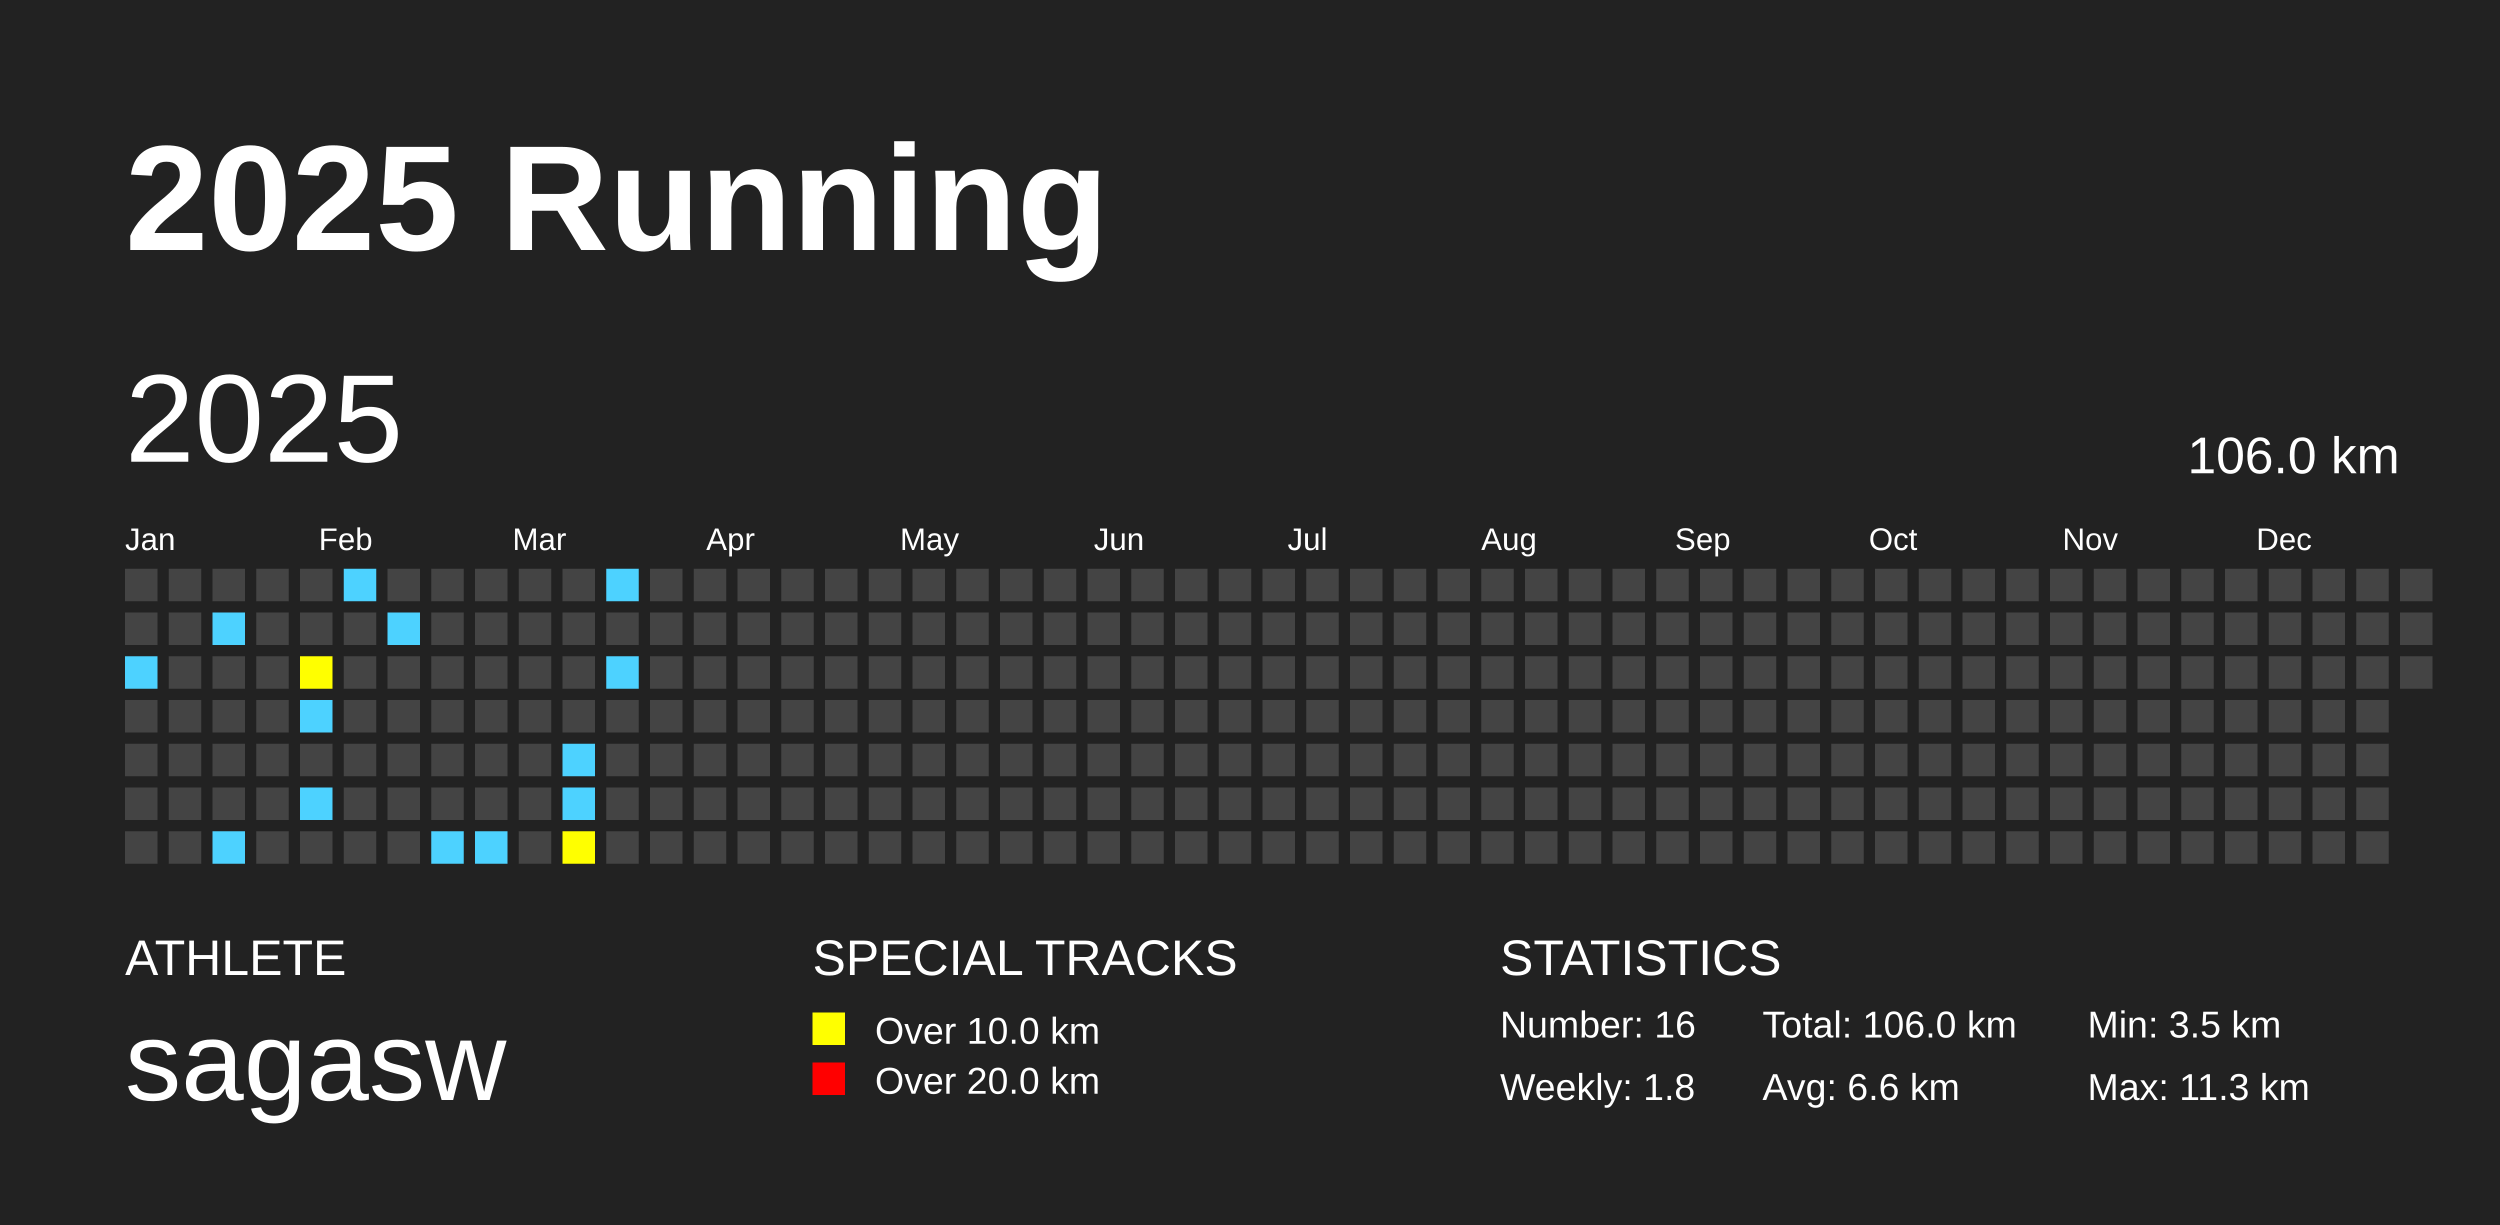
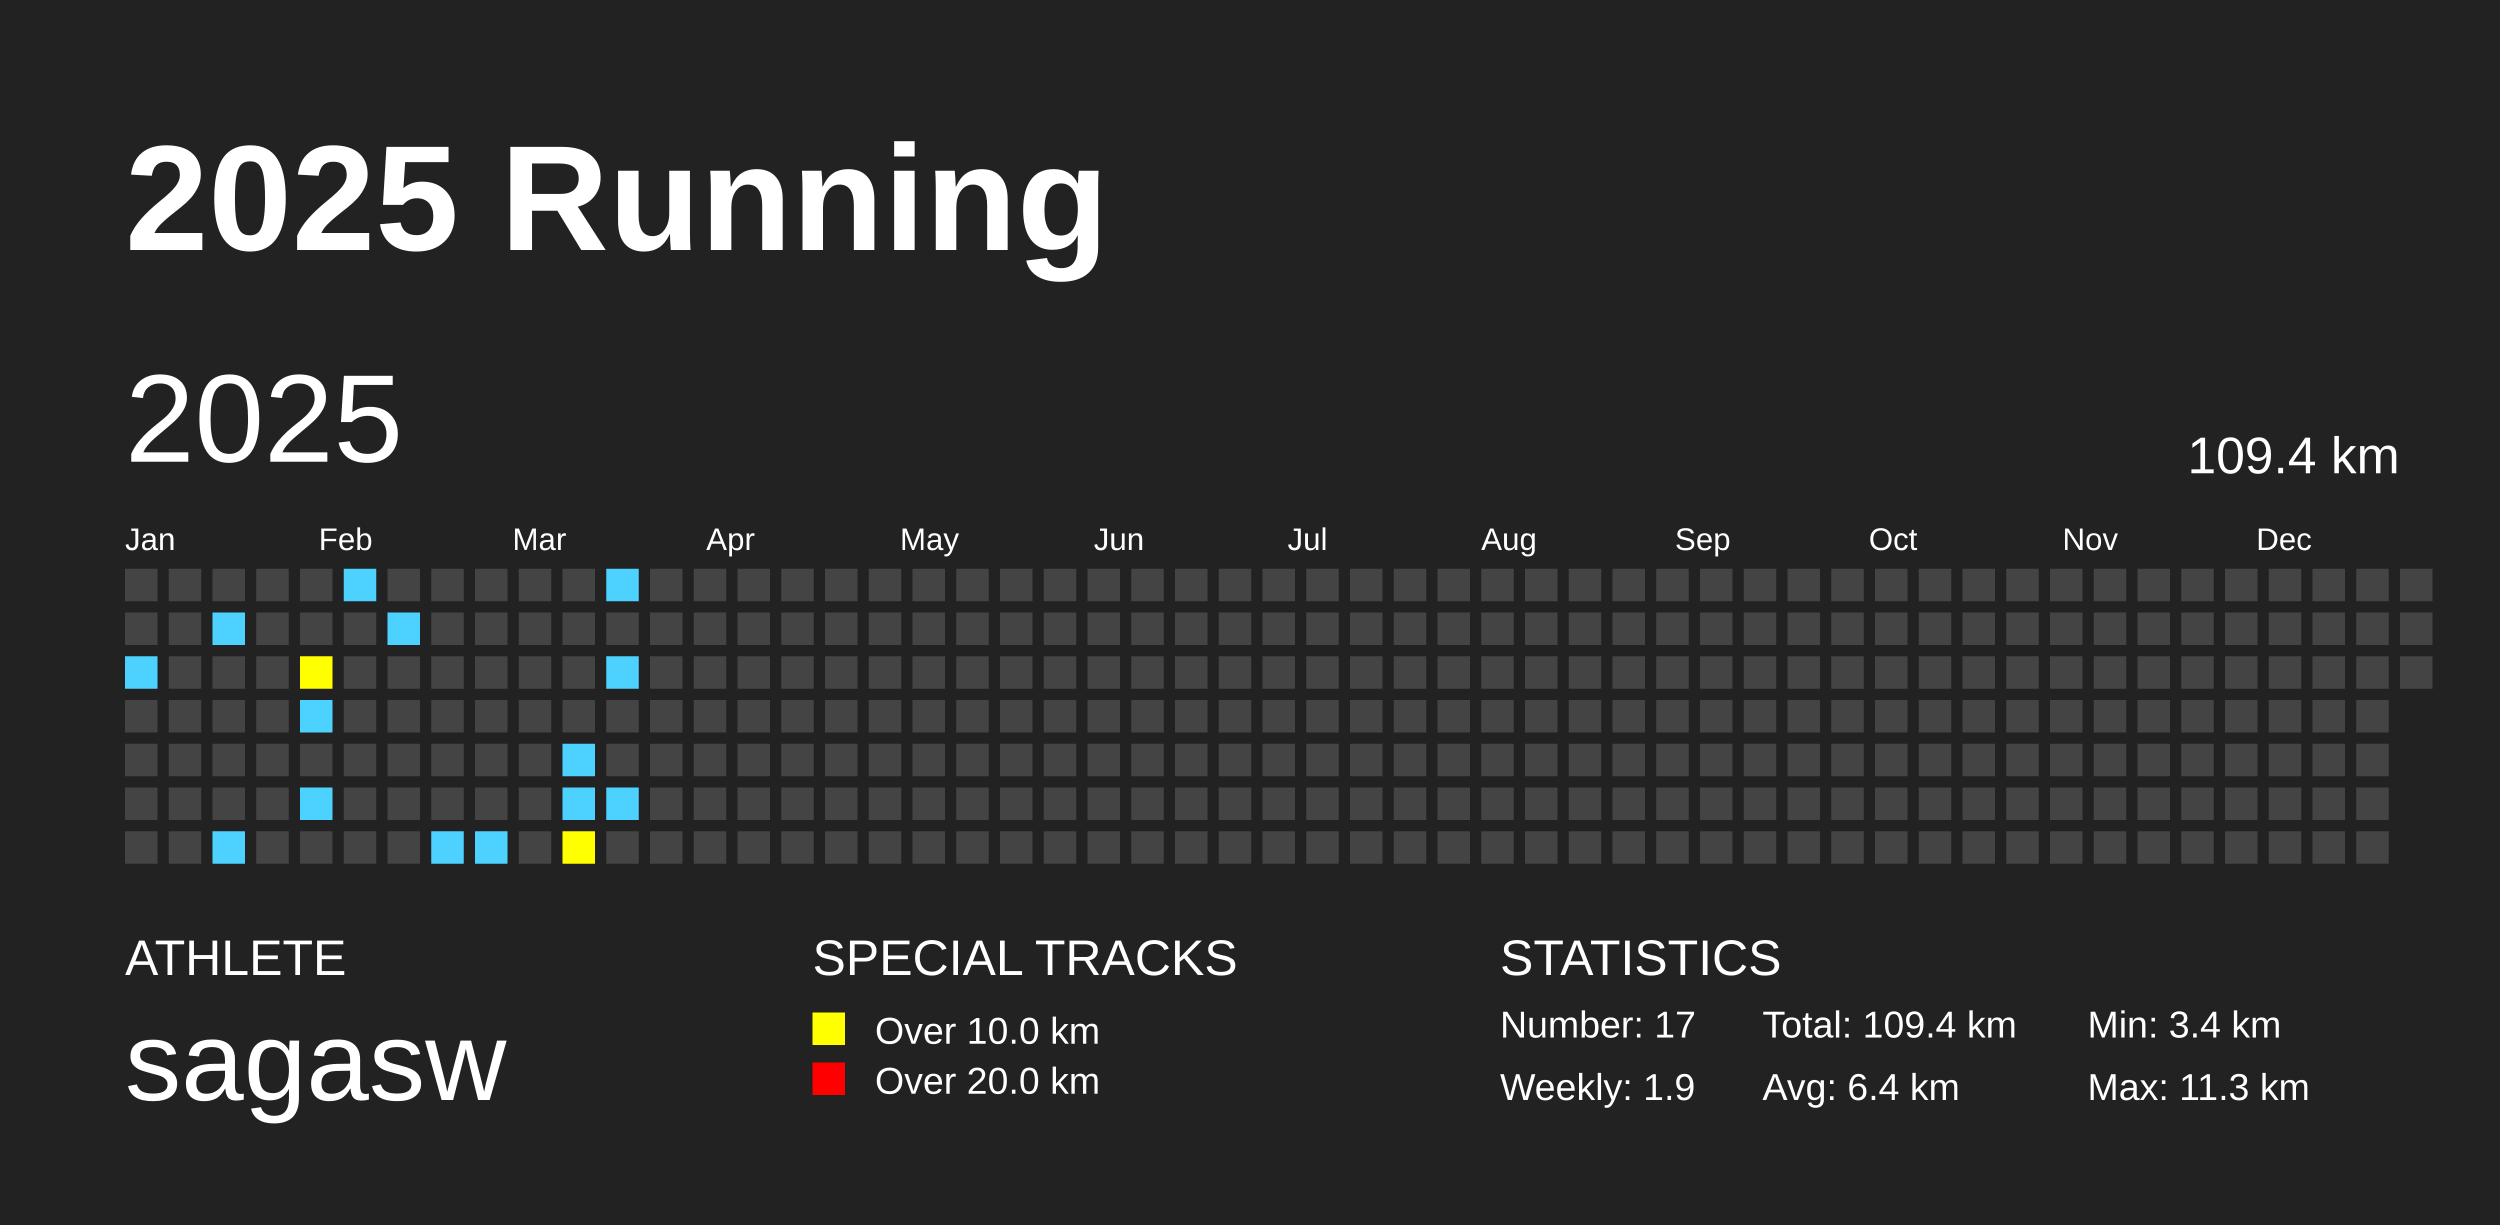
<svg xmlns="http://www.w3.org/2000/svg" baseProfile="full" height="98mm" version="1.1" viewBox="0,0,200,98" width="200mm">
  <defs />
  <rect fill="#222222" height="98" width="200" x="0" y="0" />
  <text fill="#FFFFFF" style="font-size:12px; font-family:Arial; font-weight:bold;" x="10" y="20">2025 Running</text>
  <text fill="#FFFFFF" style="font-size:4px; font-family:Arial" x="10" y="78">ATHLETE</text>
  <text fill="#FFFFFF" style="font-size:9px; font-family:Arial" x="10" y="88">sagasw</text>
  <text fill="#FFFFFF" style="font-size:4px; font-family:Arial" x="65" y="78">SPECIAL TRACKS</text>
  <rect fill="yellow" height="2.6" width="2.6" x="65" y="81" />
  <text fill="#FFFFFF" style="font-size:3px; font-family:Arial" x="70" y="83.5">Over 10.0 km</text>
  <rect fill="red" height="2.6" width="2.6" x="65" y="85" />
  <text fill="#FFFFFF" style="font-size:3px; font-family:Arial" x="70" y="87.5">Over 20.0 km</text>
  <text fill="#FFFFFF" style="font-size:4px; font-family:Arial" x="120" y="78">STATISTICS</text>
-   <text fill="#FFFFFF" style="font-size:3px; font-family:Arial" x="120" y="83">Number: 16</text>
-   <text fill="#FFFFFF" style="font-size:3px; font-family:Arial" x="120" y="88">Weekly: 1.8</text>
-   <text fill="#FFFFFF" style="font-size:3px; font-family:Arial" x="141" y="83">Total: 106.0 km</text>
-   <text fill="#FFFFFF" style="font-size:3px; font-family:Arial" x="141" y="88">Avg: 6.6 km</text>
-   <text fill="#FFFFFF" style="font-size:3px; font-family:Arial" x="167" y="83">Min: 3.5 km</text>
+   <text fill="#FFFFFF" style="font-size:3px; font-family:Arial" x="120" y="83">Number: 17</text>
+   <text fill="#FFFFFF" style="font-size:3px; font-family:Arial" x="120" y="88">Weekly: 1.9</text>
+   <text fill="#FFFFFF" style="font-size:3px; font-family:Arial" x="141" y="83">Total: 109.4 km</text>
+   <text fill="#FFFFFF" style="font-size:3px; font-family:Arial" x="141" y="88">Avg: 6.4 km</text>
+   <text fill="#FFFFFF" style="font-size:3px; font-family:Arial" x="167" y="83">Min: 3.4 km</text>
  <text fill="#FFFFFF" style="font-size:3px; font-family:Arial" x="167" y="88">Max: 11.3 km</text>
  <text dominant-baseline="hanging" fill="#FFFFFF" style="font-size:10.0px; font-family:Arial;" x="10" y="30">2025</text>
-   <text dominant-baseline="hanging" fill="#FFFFFF" style="font-size:4.125px; font-family:Arial;" x="175" y="35">106.0 km</text>
+   <text dominant-baseline="hanging" fill="#FFFFFF" style="font-size:4.125px; font-family:Arial;" x="175" y="35">109.4 km</text>
  <text fill="#FFFFFF" style="font-size:2.5px; font-family:Arial" x="10.0" y="44">Jan</text>
  <text fill="#FFFFFF" style="font-size:2.5px; font-family:Arial" x="25.5" y="44">Feb</text>
  <text fill="#FFFFFF" style="font-size:2.5px; font-family:Arial" x="41.0" y="44">Mar</text>
  <text fill="#FFFFFF" style="font-size:2.5px; font-family:Arial" x="56.5" y="44">Apr</text>
  <text fill="#FFFFFF" style="font-size:2.5px; font-family:Arial" x="72.0" y="44">May</text>
  <text fill="#FFFFFF" style="font-size:2.5px; font-family:Arial" x="87.5" y="44">Jun</text>
  <text fill="#FFFFFF" style="font-size:2.5px; font-family:Arial" x="103.0" y="44">Jul</text>
  <text fill="#FFFFFF" style="font-size:2.5px; font-family:Arial" x="118.5" y="44">Aug</text>
  <text fill="#FFFFFF" style="font-size:2.5px; font-family:Arial" x="134.0" y="44">Sep</text>
  <text fill="#FFFFFF" style="font-size:2.5px; font-family:Arial" x="149.5" y="44">Oct</text>
  <text fill="#FFFFFF" style="font-size:2.5px; font-family:Arial" x="165.0" y="44">Nov</text>
  <text fill="#FFFFFF" style="font-size:2.5px; font-family:Arial" x="180.5" y="44">Dec</text>
  <rect fill="#444444" height="2.6" width="2.6" x="10.0" y="45.5" />
  <rect fill="#444444" height="2.6" width="2.6" x="10.0" y="49.0" />
  <rect fill="#4DD2FF" height="2.6" width="2.6" x="10.0" y="52.5" />
  <rect fill="#444444" height="2.6" width="2.6" x="10.0" y="56.0" />
  <rect fill="#444444" height="2.6" width="2.6" x="10.0" y="59.5" />
  <rect fill="#444444" height="2.6" width="2.6" x="10.0" y="63.0" />
  <rect fill="#444444" height="2.6" width="2.6" x="10.0" y="66.5" />
  <rect fill="#444444" height="2.6" width="2.6" x="13.5" y="45.5" />
  <rect fill="#444444" height="2.6" width="2.6" x="13.5" y="49.0" />
  <rect fill="#444444" height="2.6" width="2.6" x="13.5" y="52.5" />
  <rect fill="#444444" height="2.6" width="2.6" x="13.5" y="56.0" />
  <rect fill="#444444" height="2.6" width="2.6" x="13.5" y="59.5" />
  <rect fill="#444444" height="2.6" width="2.6" x="13.5" y="63.0" />
  <rect fill="#444444" height="2.6" width="2.6" x="13.5" y="66.5" />
  <rect fill="#444444" height="2.6" width="2.6" x="17.0" y="45.5" />
  <rect fill="#4DD2FF" height="2.6" width="2.6" x="17.0" y="49.0" />
  <rect fill="#444444" height="2.6" width="2.6" x="17.0" y="52.5" />
  <rect fill="#444444" height="2.6" width="2.6" x="17.0" y="56.0" />
  <rect fill="#444444" height="2.6" width="2.6" x="17.0" y="59.5" />
  <rect fill="#444444" height="2.6" width="2.6" x="17.0" y="63.0" />
  <rect fill="#4DD2FF" height="2.6" width="2.6" x="17.0" y="66.5" />
  <rect fill="#444444" height="2.6" width="2.6" x="20.5" y="45.5" />
  <rect fill="#444444" height="2.6" width="2.6" x="20.5" y="49.0" />
  <rect fill="#444444" height="2.6" width="2.6" x="20.5" y="52.5" />
  <rect fill="#444444" height="2.6" width="2.6" x="20.5" y="56.0" />
  <rect fill="#444444" height="2.6" width="2.6" x="20.5" y="59.5" />
  <rect fill="#444444" height="2.6" width="2.6" x="20.5" y="63.0" />
  <rect fill="#444444" height="2.6" width="2.6" x="20.5" y="66.5" />
  <rect fill="#444444" height="2.6" width="2.6" x="24.0" y="45.5" />
  <rect fill="#444444" height="2.6" width="2.6" x="24.0" y="49.0" />
  <rect fill="yellow" height="2.6" width="2.6" x="24.0" y="52.5" />
  <rect fill="#4DD2FF" height="2.6" width="2.6" x="24.0" y="56.0" />
  <rect fill="#444444" height="2.6" width="2.6" x="24.0" y="59.5" />
  <rect fill="#4DD2FF" height="2.6" width="2.6" x="24.0" y="63.0" />
  <rect fill="#444444" height="2.6" width="2.6" x="24.0" y="66.5" />
  <rect fill="#4DD2FF" height="2.6" width="2.6" x="27.5" y="45.5" />
  <rect fill="#444444" height="2.6" width="2.6" x="27.5" y="49.0" />
  <rect fill="#444444" height="2.6" width="2.6" x="27.5" y="52.5" />
  <rect fill="#444444" height="2.6" width="2.6" x="27.5" y="56.0" />
  <rect fill="#444444" height="2.6" width="2.6" x="27.5" y="59.5" />
  <rect fill="#444444" height="2.6" width="2.6" x="27.5" y="63.0" />
  <rect fill="#444444" height="2.6" width="2.6" x="27.5" y="66.5" />
  <rect fill="#444444" height="2.6" width="2.6" x="31.0" y="45.5" />
  <rect fill="#4DD2FF" height="2.6" width="2.6" x="31.0" y="49.0" />
  <rect fill="#444444" height="2.6" width="2.6" x="31.0" y="52.5" />
  <rect fill="#444444" height="2.6" width="2.6" x="31.0" y="56.0" />
  <rect fill="#444444" height="2.6" width="2.6" x="31.0" y="59.5" />
  <rect fill="#444444" height="2.6" width="2.6" x="31.0" y="63.0" />
  <rect fill="#444444" height="2.6" width="2.6" x="31.0" y="66.5" />
  <rect fill="#444444" height="2.6" width="2.6" x="34.5" y="45.5" />
  <rect fill="#444444" height="2.6" width="2.6" x="34.5" y="49.0" />
  <rect fill="#444444" height="2.6" width="2.6" x="34.5" y="52.5" />
  <rect fill="#444444" height="2.6" width="2.6" x="34.5" y="56.0" />
  <rect fill="#444444" height="2.6" width="2.6" x="34.5" y="59.5" />
  <rect fill="#444444" height="2.6" width="2.6" x="34.5" y="63.0" />
  <rect fill="#4DD2FF" height="2.6" width="2.6" x="34.5" y="66.5" />
  <rect fill="#444444" height="2.6" width="2.6" x="38.0" y="45.5" />
  <rect fill="#444444" height="2.6" width="2.6" x="38.0" y="49.0" />
  <rect fill="#444444" height="2.6" width="2.6" x="38.0" y="52.5" />
  <rect fill="#444444" height="2.6" width="2.6" x="38.0" y="56.0" />
  <rect fill="#444444" height="2.6" width="2.6" x="38.0" y="59.5" />
  <rect fill="#444444" height="2.6" width="2.6" x="38.0" y="63.0" />
  <rect fill="#4DD2FF" height="2.6" width="2.6" x="38.0" y="66.5" />
  <rect fill="#444444" height="2.6" width="2.6" x="41.5" y="45.5" />
  <rect fill="#444444" height="2.6" width="2.6" x="41.5" y="49.0" />
  <rect fill="#444444" height="2.6" width="2.6" x="41.5" y="52.5" />
  <rect fill="#444444" height="2.6" width="2.6" x="41.5" y="56.0" />
  <rect fill="#444444" height="2.6" width="2.6" x="41.5" y="59.5" />
  <rect fill="#444444" height="2.6" width="2.6" x="41.5" y="63.0" />
  <rect fill="#444444" height="2.6" width="2.6" x="41.5" y="66.5" />
  <rect fill="#444444" height="2.6" width="2.6" x="45.0" y="45.5" />
  <rect fill="#444444" height="2.6" width="2.6" x="45.0" y="49.0" />
  <rect fill="#444444" height="2.6" width="2.6" x="45.0" y="52.5" />
  <rect fill="#444444" height="2.6" width="2.6" x="45.0" y="56.0" />
  <rect fill="#4DD2FF" height="2.6" width="2.6" x="45.0" y="59.5" />
  <rect fill="#4DD2FF" height="2.6" width="2.6" x="45.0" y="63.0" />
  <rect fill="yellow" height="2.6" width="2.6" x="45.0" y="66.5" />
  <rect fill="#4DD2FF" height="2.6" width="2.6" x="48.5" y="45.5" />
  <rect fill="#444444" height="2.6" width="2.6" x="48.5" y="49.0" />
  <rect fill="#4DD2FF" height="2.6" width="2.6" x="48.5" y="52.5" />
  <rect fill="#444444" height="2.6" width="2.6" x="48.5" y="56.0" />
  <rect fill="#444444" height="2.6" width="2.6" x="48.5" y="59.5" />
-   <rect fill="#444444" height="2.6" width="2.6" x="48.5" y="63.0" />
+   <rect fill="#4DD2FF" height="2.6" width="2.6" x="48.5" y="63.0" />
  <rect fill="#444444" height="2.6" width="2.6" x="48.5" y="66.5" />
  <rect fill="#444444" height="2.6" width="2.6" x="52.0" y="45.5" />
  <rect fill="#444444" height="2.6" width="2.6" x="52.0" y="49.0" />
  <rect fill="#444444" height="2.6" width="2.6" x="52.0" y="52.5" />
  <rect fill="#444444" height="2.6" width="2.6" x="52.0" y="56.0" />
  <rect fill="#444444" height="2.6" width="2.6" x="52.0" y="59.5" />
  <rect fill="#444444" height="2.6" width="2.6" x="52.0" y="63.0" />
  <rect fill="#444444" height="2.6" width="2.6" x="52.0" y="66.5" />
  <rect fill="#444444" height="2.6" width="2.6" x="55.5" y="45.5" />
  <rect fill="#444444" height="2.6" width="2.6" x="55.5" y="49.0" />
  <rect fill="#444444" height="2.6" width="2.6" x="55.5" y="52.5" />
  <rect fill="#444444" height="2.6" width="2.6" x="55.5" y="56.0" />
  <rect fill="#444444" height="2.6" width="2.6" x="55.5" y="59.5" />
  <rect fill="#444444" height="2.6" width="2.6" x="55.5" y="63.0" />
  <rect fill="#444444" height="2.6" width="2.6" x="55.5" y="66.5" />
  <rect fill="#444444" height="2.6" width="2.6" x="59.0" y="45.5" />
  <rect fill="#444444" height="2.6" width="2.6" x="59.0" y="49.0" />
  <rect fill="#444444" height="2.6" width="2.6" x="59.0" y="52.5" />
  <rect fill="#444444" height="2.6" width="2.6" x="59.0" y="56.0" />
  <rect fill="#444444" height="2.6" width="2.6" x="59.0" y="59.5" />
  <rect fill="#444444" height="2.6" width="2.6" x="59.0" y="63.0" />
  <rect fill="#444444" height="2.6" width="2.6" x="59.0" y="66.5" />
  <rect fill="#444444" height="2.6" width="2.6" x="62.5" y="45.5" />
  <rect fill="#444444" height="2.6" width="2.6" x="62.5" y="49.0" />
  <rect fill="#444444" height="2.6" width="2.6" x="62.5" y="52.5" />
  <rect fill="#444444" height="2.6" width="2.6" x="62.5" y="56.0" />
  <rect fill="#444444" height="2.6" width="2.6" x="62.5" y="59.5" />
  <rect fill="#444444" height="2.6" width="2.6" x="62.5" y="63.0" />
  <rect fill="#444444" height="2.6" width="2.6" x="62.5" y="66.5" />
  <rect fill="#444444" height="2.6" width="2.6" x="66.0" y="45.5" />
  <rect fill="#444444" height="2.6" width="2.6" x="66.0" y="49.0" />
  <rect fill="#444444" height="2.6" width="2.6" x="66.0" y="52.5" />
  <rect fill="#444444" height="2.6" width="2.6" x="66.0" y="56.0" />
  <rect fill="#444444" height="2.6" width="2.6" x="66.0" y="59.5" />
  <rect fill="#444444" height="2.6" width="2.6" x="66.0" y="63.0" />
  <rect fill="#444444" height="2.6" width="2.6" x="66.0" y="66.5" />
  <rect fill="#444444" height="2.6" width="2.6" x="69.5" y="45.5" />
  <rect fill="#444444" height="2.6" width="2.6" x="69.5" y="49.0" />
  <rect fill="#444444" height="2.6" width="2.6" x="69.5" y="52.5" />
  <rect fill="#444444" height="2.6" width="2.6" x="69.5" y="56.0" />
  <rect fill="#444444" height="2.6" width="2.6" x="69.5" y="59.5" />
  <rect fill="#444444" height="2.6" width="2.6" x="69.5" y="63.0" />
  <rect fill="#444444" height="2.6" width="2.6" x="69.5" y="66.5" />
  <rect fill="#444444" height="2.6" width="2.6" x="73.0" y="45.5" />
  <rect fill="#444444" height="2.6" width="2.6" x="73.0" y="49.0" />
  <rect fill="#444444" height="2.6" width="2.6" x="73.0" y="52.5" />
  <rect fill="#444444" height="2.6" width="2.6" x="73.0" y="56.0" />
  <rect fill="#444444" height="2.6" width="2.6" x="73.0" y="59.5" />
  <rect fill="#444444" height="2.6" width="2.6" x="73.0" y="63.0" />
  <rect fill="#444444" height="2.6" width="2.6" x="73.0" y="66.5" />
  <rect fill="#444444" height="2.6" width="2.6" x="76.5" y="45.5" />
  <rect fill="#444444" height="2.6" width="2.6" x="76.5" y="49.0" />
  <rect fill="#444444" height="2.6" width="2.6" x="76.5" y="52.5" />
  <rect fill="#444444" height="2.6" width="2.6" x="76.5" y="56.0" />
  <rect fill="#444444" height="2.6" width="2.6" x="76.5" y="59.5" />
  <rect fill="#444444" height="2.6" width="2.6" x="76.5" y="63.0" />
  <rect fill="#444444" height="2.6" width="2.6" x="76.5" y="66.5" />
  <rect fill="#444444" height="2.6" width="2.6" x="80.0" y="45.5" />
  <rect fill="#444444" height="2.6" width="2.6" x="80.0" y="49.0" />
  <rect fill="#444444" height="2.6" width="2.6" x="80.0" y="52.5" />
  <rect fill="#444444" height="2.6" width="2.6" x="80.0" y="56.0" />
  <rect fill="#444444" height="2.6" width="2.6" x="80.0" y="59.5" />
  <rect fill="#444444" height="2.6" width="2.6" x="80.0" y="63.0" />
  <rect fill="#444444" height="2.6" width="2.6" x="80.0" y="66.5" />
  <rect fill="#444444" height="2.6" width="2.6" x="83.5" y="45.5" />
  <rect fill="#444444" height="2.6" width="2.6" x="83.5" y="49.0" />
  <rect fill="#444444" height="2.6" width="2.6" x="83.5" y="52.5" />
  <rect fill="#444444" height="2.6" width="2.6" x="83.5" y="56.0" />
  <rect fill="#444444" height="2.6" width="2.6" x="83.5" y="59.5" />
  <rect fill="#444444" height="2.6" width="2.6" x="83.5" y="63.0" />
  <rect fill="#444444" height="2.6" width="2.6" x="83.5" y="66.5" />
  <rect fill="#444444" height="2.6" width="2.6" x="87.0" y="45.5" />
  <rect fill="#444444" height="2.6" width="2.6" x="87.0" y="49.0" />
  <rect fill="#444444" height="2.6" width="2.6" x="87.0" y="52.5" />
  <rect fill="#444444" height="2.6" width="2.6" x="87.0" y="56.0" />
  <rect fill="#444444" height="2.6" width="2.6" x="87.0" y="59.5" />
  <rect fill="#444444" height="2.6" width="2.6" x="87.0" y="63.0" />
  <rect fill="#444444" height="2.6" width="2.6" x="87.0" y="66.5" />
  <rect fill="#444444" height="2.6" width="2.6" x="90.5" y="45.5" />
  <rect fill="#444444" height="2.6" width="2.6" x="90.5" y="49.0" />
  <rect fill="#444444" height="2.6" width="2.6" x="90.5" y="52.5" />
  <rect fill="#444444" height="2.6" width="2.6" x="90.5" y="56.0" />
  <rect fill="#444444" height="2.6" width="2.6" x="90.5" y="59.5" />
  <rect fill="#444444" height="2.6" width="2.6" x="90.5" y="63.0" />
  <rect fill="#444444" height="2.6" width="2.6" x="90.5" y="66.5" />
  <rect fill="#444444" height="2.6" width="2.6" x="94.0" y="45.5" />
  <rect fill="#444444" height="2.6" width="2.6" x="94.0" y="49.0" />
  <rect fill="#444444" height="2.6" width="2.6" x="94.0" y="52.5" />
  <rect fill="#444444" height="2.6" width="2.6" x="94.0" y="56.0" />
  <rect fill="#444444" height="2.6" width="2.6" x="94.0" y="59.5" />
  <rect fill="#444444" height="2.6" width="2.6" x="94.0" y="63.0" />
  <rect fill="#444444" height="2.6" width="2.6" x="94.0" y="66.5" />
  <rect fill="#444444" height="2.6" width="2.6" x="97.5" y="45.5" />
  <rect fill="#444444" height="2.6" width="2.6" x="97.5" y="49.0" />
  <rect fill="#444444" height="2.6" width="2.6" x="97.5" y="52.5" />
  <rect fill="#444444" height="2.6" width="2.6" x="97.5" y="56.0" />
  <rect fill="#444444" height="2.6" width="2.6" x="97.5" y="59.5" />
  <rect fill="#444444" height="2.6" width="2.6" x="97.5" y="63.0" />
  <rect fill="#444444" height="2.6" width="2.6" x="97.5" y="66.5" />
  <rect fill="#444444" height="2.6" width="2.6" x="101.0" y="45.5" />
  <rect fill="#444444" height="2.6" width="2.6" x="101.0" y="49.0" />
  <rect fill="#444444" height="2.6" width="2.6" x="101.0" y="52.5" />
  <rect fill="#444444" height="2.6" width="2.6" x="101.0" y="56.0" />
  <rect fill="#444444" height="2.6" width="2.6" x="101.0" y="59.5" />
  <rect fill="#444444" height="2.6" width="2.6" x="101.0" y="63.0" />
  <rect fill="#444444" height="2.6" width="2.6" x="101.0" y="66.5" />
  <rect fill="#444444" height="2.6" width="2.6" x="104.5" y="45.5" />
  <rect fill="#444444" height="2.6" width="2.6" x="104.5" y="49.0" />
  <rect fill="#444444" height="2.6" width="2.6" x="104.5" y="52.5" />
  <rect fill="#444444" height="2.6" width="2.6" x="104.5" y="56.0" />
  <rect fill="#444444" height="2.6" width="2.6" x="104.5" y="59.5" />
  <rect fill="#444444" height="2.6" width="2.6" x="104.5" y="63.0" />
  <rect fill="#444444" height="2.6" width="2.6" x="104.5" y="66.5" />
  <rect fill="#444444" height="2.6" width="2.6" x="108.0" y="45.5" />
  <rect fill="#444444" height="2.6" width="2.6" x="108.0" y="49.0" />
  <rect fill="#444444" height="2.6" width="2.6" x="108.0" y="52.5" />
  <rect fill="#444444" height="2.6" width="2.6" x="108.0" y="56.0" />
  <rect fill="#444444" height="2.6" width="2.6" x="108.0" y="59.5" />
  <rect fill="#444444" height="2.6" width="2.6" x="108.0" y="63.0" />
  <rect fill="#444444" height="2.6" width="2.6" x="108.0" y="66.5" />
  <rect fill="#444444" height="2.6" width="2.6" x="111.5" y="45.5" />
  <rect fill="#444444" height="2.6" width="2.6" x="111.5" y="49.0" />
  <rect fill="#444444" height="2.6" width="2.6" x="111.5" y="52.5" />
  <rect fill="#444444" height="2.6" width="2.6" x="111.5" y="56.0" />
  <rect fill="#444444" height="2.6" width="2.6" x="111.5" y="59.5" />
  <rect fill="#444444" height="2.6" width="2.6" x="111.5" y="63.0" />
  <rect fill="#444444" height="2.6" width="2.6" x="111.5" y="66.5" />
  <rect fill="#444444" height="2.6" width="2.6" x="115.0" y="45.5" />
  <rect fill="#444444" height="2.6" width="2.6" x="115.0" y="49.0" />
  <rect fill="#444444" height="2.6" width="2.6" x="115.0" y="52.5" />
  <rect fill="#444444" height="2.6" width="2.6" x="115.0" y="56.0" />
  <rect fill="#444444" height="2.6" width="2.6" x="115.0" y="59.5" />
  <rect fill="#444444" height="2.6" width="2.6" x="115.0" y="63.0" />
  <rect fill="#444444" height="2.6" width="2.6" x="115.0" y="66.5" />
  <rect fill="#444444" height="2.6" width="2.6" x="118.5" y="45.5" />
  <rect fill="#444444" height="2.6" width="2.6" x="118.5" y="49.0" />
  <rect fill="#444444" height="2.6" width="2.6" x="118.5" y="52.5" />
  <rect fill="#444444" height="2.6" width="2.6" x="118.5" y="56.0" />
  <rect fill="#444444" height="2.6" width="2.6" x="118.5" y="59.5" />
  <rect fill="#444444" height="2.6" width="2.6" x="118.5" y="63.0" />
  <rect fill="#444444" height="2.6" width="2.6" x="118.5" y="66.5" />
  <rect fill="#444444" height="2.6" width="2.6" x="122.0" y="45.5" />
  <rect fill="#444444" height="2.6" width="2.6" x="122.0" y="49.0" />
  <rect fill="#444444" height="2.6" width="2.6" x="122.0" y="52.5" />
  <rect fill="#444444" height="2.6" width="2.6" x="122.0" y="56.0" />
  <rect fill="#444444" height="2.6" width="2.6" x="122.0" y="59.5" />
  <rect fill="#444444" height="2.6" width="2.6" x="122.0" y="63.0" />
  <rect fill="#444444" height="2.6" width="2.6" x="122.0" y="66.5" />
  <rect fill="#444444" height="2.6" width="2.6" x="125.5" y="45.5" />
  <rect fill="#444444" height="2.6" width="2.6" x="125.5" y="49.0" />
  <rect fill="#444444" height="2.6" width="2.6" x="125.5" y="52.5" />
  <rect fill="#444444" height="2.6" width="2.6" x="125.5" y="56.0" />
  <rect fill="#444444" height="2.6" width="2.6" x="125.5" y="59.5" />
  <rect fill="#444444" height="2.6" width="2.6" x="125.5" y="63.0" />
  <rect fill="#444444" height="2.6" width="2.6" x="125.5" y="66.5" />
  <rect fill="#444444" height="2.6" width="2.6" x="129.0" y="45.5" />
  <rect fill="#444444" height="2.6" width="2.6" x="129.0" y="49.0" />
  <rect fill="#444444" height="2.6" width="2.6" x="129.0" y="52.5" />
  <rect fill="#444444" height="2.6" width="2.6" x="129.0" y="56.0" />
  <rect fill="#444444" height="2.6" width="2.6" x="129.0" y="59.5" />
  <rect fill="#444444" height="2.6" width="2.6" x="129.0" y="63.0" />
  <rect fill="#444444" height="2.6" width="2.6" x="129.0" y="66.5" />
  <rect fill="#444444" height="2.6" width="2.6" x="132.5" y="45.5" />
  <rect fill="#444444" height="2.6" width="2.6" x="132.5" y="49.0" />
  <rect fill="#444444" height="2.6" width="2.6" x="132.5" y="52.5" />
  <rect fill="#444444" height="2.6" width="2.6" x="132.5" y="56.0" />
  <rect fill="#444444" height="2.6" width="2.6" x="132.5" y="59.5" />
  <rect fill="#444444" height="2.6" width="2.6" x="132.5" y="63.0" />
  <rect fill="#444444" height="2.6" width="2.6" x="132.5" y="66.5" />
  <rect fill="#444444" height="2.6" width="2.6" x="136.0" y="45.5" />
  <rect fill="#444444" height="2.6" width="2.6" x="136.0" y="49.0" />
  <rect fill="#444444" height="2.6" width="2.6" x="136.0" y="52.5" />
  <rect fill="#444444" height="2.6" width="2.6" x="136.0" y="56.0" />
  <rect fill="#444444" height="2.6" width="2.6" x="136.0" y="59.5" />
  <rect fill="#444444" height="2.6" width="2.6" x="136.0" y="63.0" />
  <rect fill="#444444" height="2.6" width="2.6" x="136.0" y="66.5" />
  <rect fill="#444444" height="2.6" width="2.6" x="139.5" y="45.5" />
  <rect fill="#444444" height="2.6" width="2.6" x="139.5" y="49.0" />
  <rect fill="#444444" height="2.6" width="2.6" x="139.5" y="52.5" />
  <rect fill="#444444" height="2.6" width="2.6" x="139.5" y="56.0" />
  <rect fill="#444444" height="2.6" width="2.6" x="139.5" y="59.5" />
  <rect fill="#444444" height="2.6" width="2.6" x="139.5" y="63.0" />
  <rect fill="#444444" height="2.6" width="2.6" x="139.5" y="66.5" />
  <rect fill="#444444" height="2.6" width="2.6" x="143.0" y="45.5" />
  <rect fill="#444444" height="2.6" width="2.6" x="143.0" y="49.0" />
  <rect fill="#444444" height="2.6" width="2.6" x="143.0" y="52.5" />
  <rect fill="#444444" height="2.6" width="2.6" x="143.0" y="56.0" />
  <rect fill="#444444" height="2.6" width="2.6" x="143.0" y="59.5" />
  <rect fill="#444444" height="2.6" width="2.6" x="143.0" y="63.0" />
  <rect fill="#444444" height="2.6" width="2.6" x="143.0" y="66.5" />
  <rect fill="#444444" height="2.6" width="2.6" x="146.5" y="45.5" />
  <rect fill="#444444" height="2.6" width="2.6" x="146.5" y="49.0" />
  <rect fill="#444444" height="2.6" width="2.6" x="146.5" y="52.5" />
  <rect fill="#444444" height="2.6" width="2.6" x="146.5" y="56.0" />
  <rect fill="#444444" height="2.6" width="2.6" x="146.5" y="59.5" />
  <rect fill="#444444" height="2.6" width="2.6" x="146.5" y="63.0" />
  <rect fill="#444444" height="2.6" width="2.6" x="146.5" y="66.5" />
  <rect fill="#444444" height="2.6" width="2.6" x="150.0" y="45.5" />
  <rect fill="#444444" height="2.6" width="2.6" x="150.0" y="49.0" />
  <rect fill="#444444" height="2.6" width="2.6" x="150.0" y="52.5" />
  <rect fill="#444444" height="2.6" width="2.6" x="150.0" y="56.0" />
  <rect fill="#444444" height="2.6" width="2.6" x="150.0" y="59.5" />
  <rect fill="#444444" height="2.6" width="2.6" x="150.0" y="63.0" />
  <rect fill="#444444" height="2.6" width="2.6" x="150.0" y="66.5" />
  <rect fill="#444444" height="2.6" width="2.6" x="153.5" y="45.5" />
  <rect fill="#444444" height="2.6" width="2.6" x="153.5" y="49.0" />
  <rect fill="#444444" height="2.6" width="2.6" x="153.5" y="52.5" />
  <rect fill="#444444" height="2.6" width="2.6" x="153.5" y="56.0" />
  <rect fill="#444444" height="2.6" width="2.6" x="153.5" y="59.5" />
  <rect fill="#444444" height="2.6" width="2.6" x="153.5" y="63.0" />
  <rect fill="#444444" height="2.6" width="2.6" x="153.5" y="66.5" />
  <rect fill="#444444" height="2.6" width="2.6" x="157.0" y="45.5" />
  <rect fill="#444444" height="2.6" width="2.6" x="157.0" y="49.0" />
  <rect fill="#444444" height="2.6" width="2.6" x="157.0" y="52.5" />
  <rect fill="#444444" height="2.6" width="2.6" x="157.0" y="56.0" />
  <rect fill="#444444" height="2.6" width="2.6" x="157.0" y="59.5" />
  <rect fill="#444444" height="2.6" width="2.6" x="157.0" y="63.0" />
  <rect fill="#444444" height="2.6" width="2.6" x="157.0" y="66.5" />
  <rect fill="#444444" height="2.6" width="2.6" x="160.5" y="45.5" />
  <rect fill="#444444" height="2.6" width="2.6" x="160.5" y="49.0" />
  <rect fill="#444444" height="2.6" width="2.6" x="160.5" y="52.5" />
  <rect fill="#444444" height="2.6" width="2.6" x="160.5" y="56.0" />
  <rect fill="#444444" height="2.6" width="2.6" x="160.5" y="59.5" />
  <rect fill="#444444" height="2.6" width="2.6" x="160.5" y="63.0" />
  <rect fill="#444444" height="2.6" width="2.6" x="160.5" y="66.5" />
  <rect fill="#444444" height="2.6" width="2.6" x="164.0" y="45.5" />
  <rect fill="#444444" height="2.6" width="2.6" x="164.0" y="49.0" />
  <rect fill="#444444" height="2.6" width="2.6" x="164.0" y="52.5" />
  <rect fill="#444444" height="2.6" width="2.6" x="164.0" y="56.0" />
  <rect fill="#444444" height="2.6" width="2.6" x="164.0" y="59.5" />
  <rect fill="#444444" height="2.6" width="2.6" x="164.0" y="63.0" />
  <rect fill="#444444" height="2.6" width="2.6" x="164.0" y="66.5" />
  <rect fill="#444444" height="2.6" width="2.6" x="167.5" y="45.5" />
  <rect fill="#444444" height="2.6" width="2.6" x="167.5" y="49.0" />
  <rect fill="#444444" height="2.6" width="2.6" x="167.5" y="52.5" />
  <rect fill="#444444" height="2.6" width="2.6" x="167.5" y="56.0" />
  <rect fill="#444444" height="2.6" width="2.6" x="167.5" y="59.5" />
  <rect fill="#444444" height="2.6" width="2.6" x="167.5" y="63.0" />
  <rect fill="#444444" height="2.6" width="2.6" x="167.5" y="66.5" />
  <rect fill="#444444" height="2.6" width="2.6" x="171.0" y="45.5" />
  <rect fill="#444444" height="2.6" width="2.6" x="171.0" y="49.0" />
  <rect fill="#444444" height="2.6" width="2.6" x="171.0" y="52.5" />
  <rect fill="#444444" height="2.6" width="2.6" x="171.0" y="56.0" />
  <rect fill="#444444" height="2.6" width="2.6" x="171.0" y="59.5" />
  <rect fill="#444444" height="2.6" width="2.6" x="171.0" y="63.0" />
  <rect fill="#444444" height="2.6" width="2.6" x="171.0" y="66.5" />
  <rect fill="#444444" height="2.6" width="2.6" x="174.5" y="45.5" />
  <rect fill="#444444" height="2.6" width="2.6" x="174.5" y="49.0" />
  <rect fill="#444444" height="2.6" width="2.6" x="174.5" y="52.5" />
  <rect fill="#444444" height="2.6" width="2.6" x="174.5" y="56.0" />
  <rect fill="#444444" height="2.6" width="2.6" x="174.5" y="59.5" />
  <rect fill="#444444" height="2.6" width="2.6" x="174.5" y="63.0" />
  <rect fill="#444444" height="2.6" width="2.6" x="174.5" y="66.5" />
  <rect fill="#444444" height="2.6" width="2.6" x="178.0" y="45.5" />
  <rect fill="#444444" height="2.6" width="2.6" x="178.0" y="49.0" />
  <rect fill="#444444" height="2.6" width="2.6" x="178.0" y="52.5" />
  <rect fill="#444444" height="2.6" width="2.6" x="178.0" y="56.0" />
  <rect fill="#444444" height="2.6" width="2.6" x="178.0" y="59.5" />
  <rect fill="#444444" height="2.6" width="2.6" x="178.0" y="63.0" />
  <rect fill="#444444" height="2.6" width="2.6" x="178.0" y="66.5" />
  <rect fill="#444444" height="2.6" width="2.6" x="181.5" y="45.5" />
  <rect fill="#444444" height="2.6" width="2.6" x="181.5" y="49.0" />
  <rect fill="#444444" height="2.6" width="2.6" x="181.5" y="52.5" />
  <rect fill="#444444" height="2.6" width="2.6" x="181.5" y="56.0" />
  <rect fill="#444444" height="2.6" width="2.6" x="181.5" y="59.5" />
  <rect fill="#444444" height="2.6" width="2.6" x="181.5" y="63.0" />
  <rect fill="#444444" height="2.6" width="2.6" x="181.5" y="66.5" />
  <rect fill="#444444" height="2.6" width="2.6" x="185.0" y="45.5" />
  <rect fill="#444444" height="2.6" width="2.6" x="185.0" y="49.0" />
  <rect fill="#444444" height="2.6" width="2.6" x="185.0" y="52.5" />
  <rect fill="#444444" height="2.6" width="2.6" x="185.0" y="56.0" />
  <rect fill="#444444" height="2.6" width="2.6" x="185.0" y="59.5" />
  <rect fill="#444444" height="2.6" width="2.6" x="185.0" y="63.0" />
  <rect fill="#444444" height="2.6" width="2.6" x="185.0" y="66.5" />
  <rect fill="#444444" height="2.6" width="2.6" x="188.5" y="45.5" />
  <rect fill="#444444" height="2.6" width="2.6" x="188.5" y="49.0" />
  <rect fill="#444444" height="2.6" width="2.6" x="188.5" y="52.5" />
  <rect fill="#444444" height="2.6" width="2.6" x="188.5" y="56.0" />
  <rect fill="#444444" height="2.6" width="2.6" x="188.5" y="59.5" />
  <rect fill="#444444" height="2.6" width="2.6" x="188.5" y="63.0" />
  <rect fill="#444444" height="2.6" width="2.6" x="188.5" y="66.5" />
  <rect fill="#444444" height="2.6" width="2.6" x="192.0" y="45.5" />
  <rect fill="#444444" height="2.6" width="2.6" x="192.0" y="49.0" />
  <rect fill="#444444" height="2.6" width="2.6" x="192.0" y="52.5" />
</svg>
